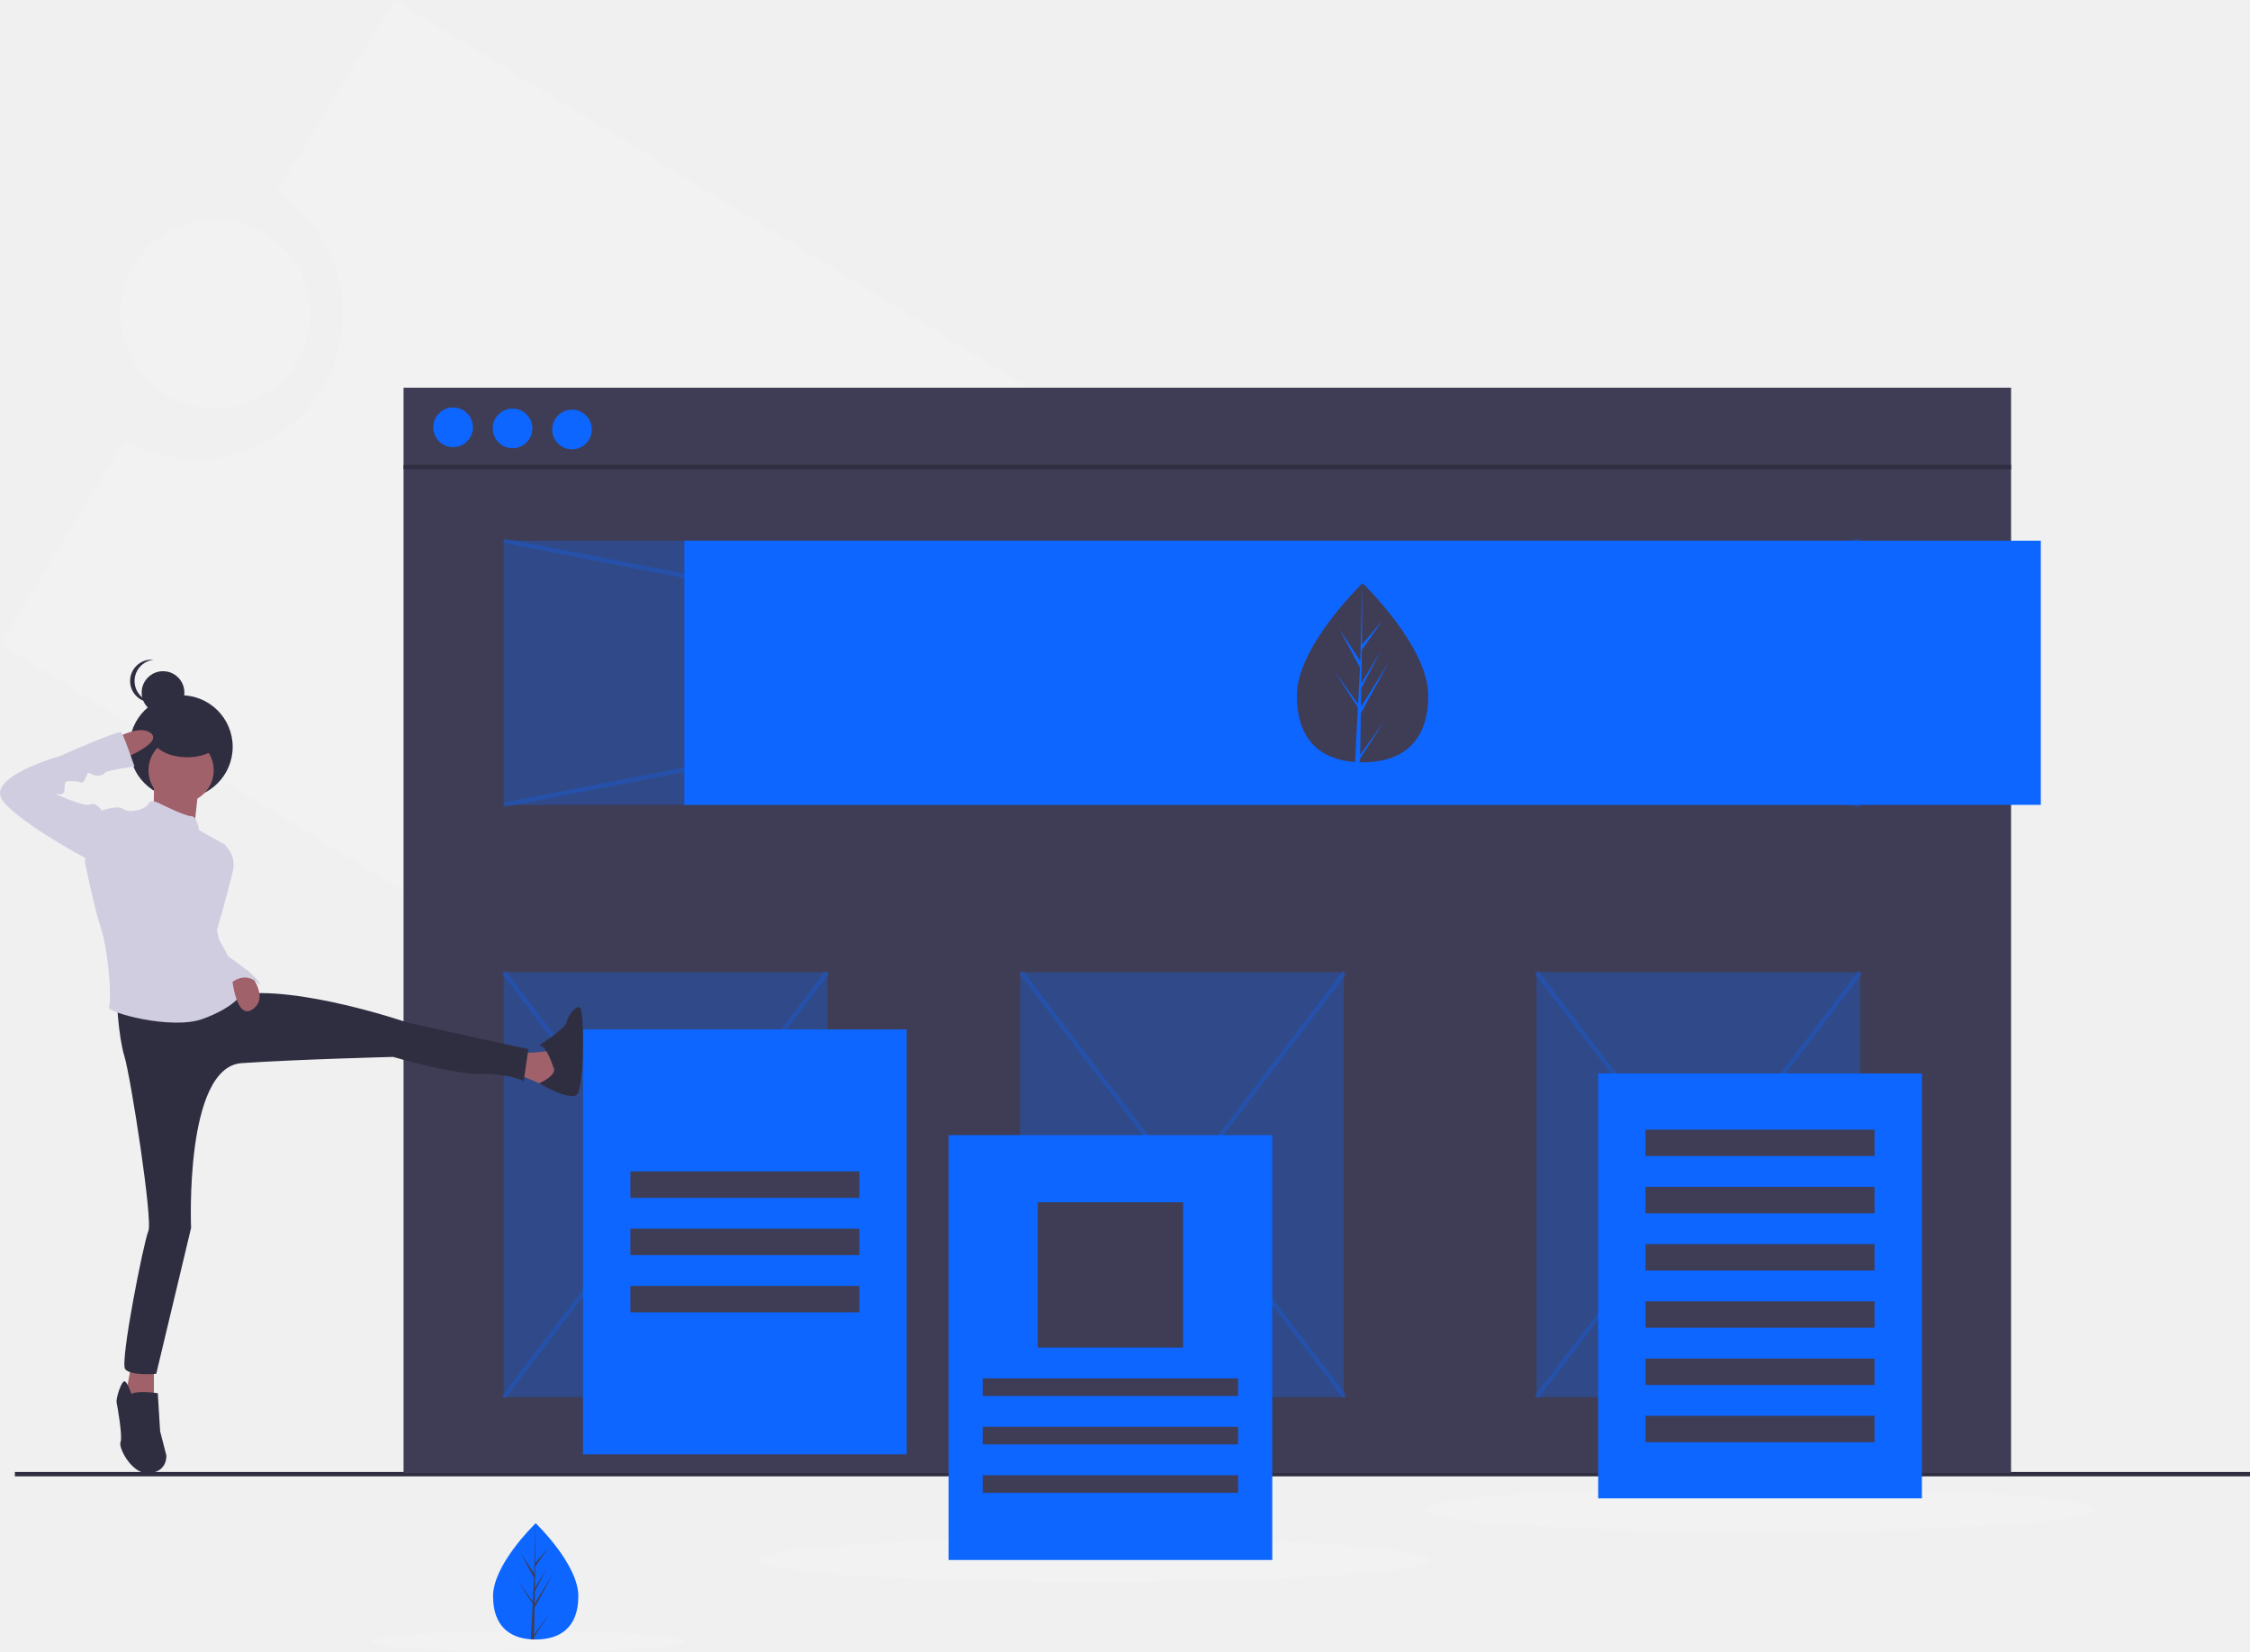
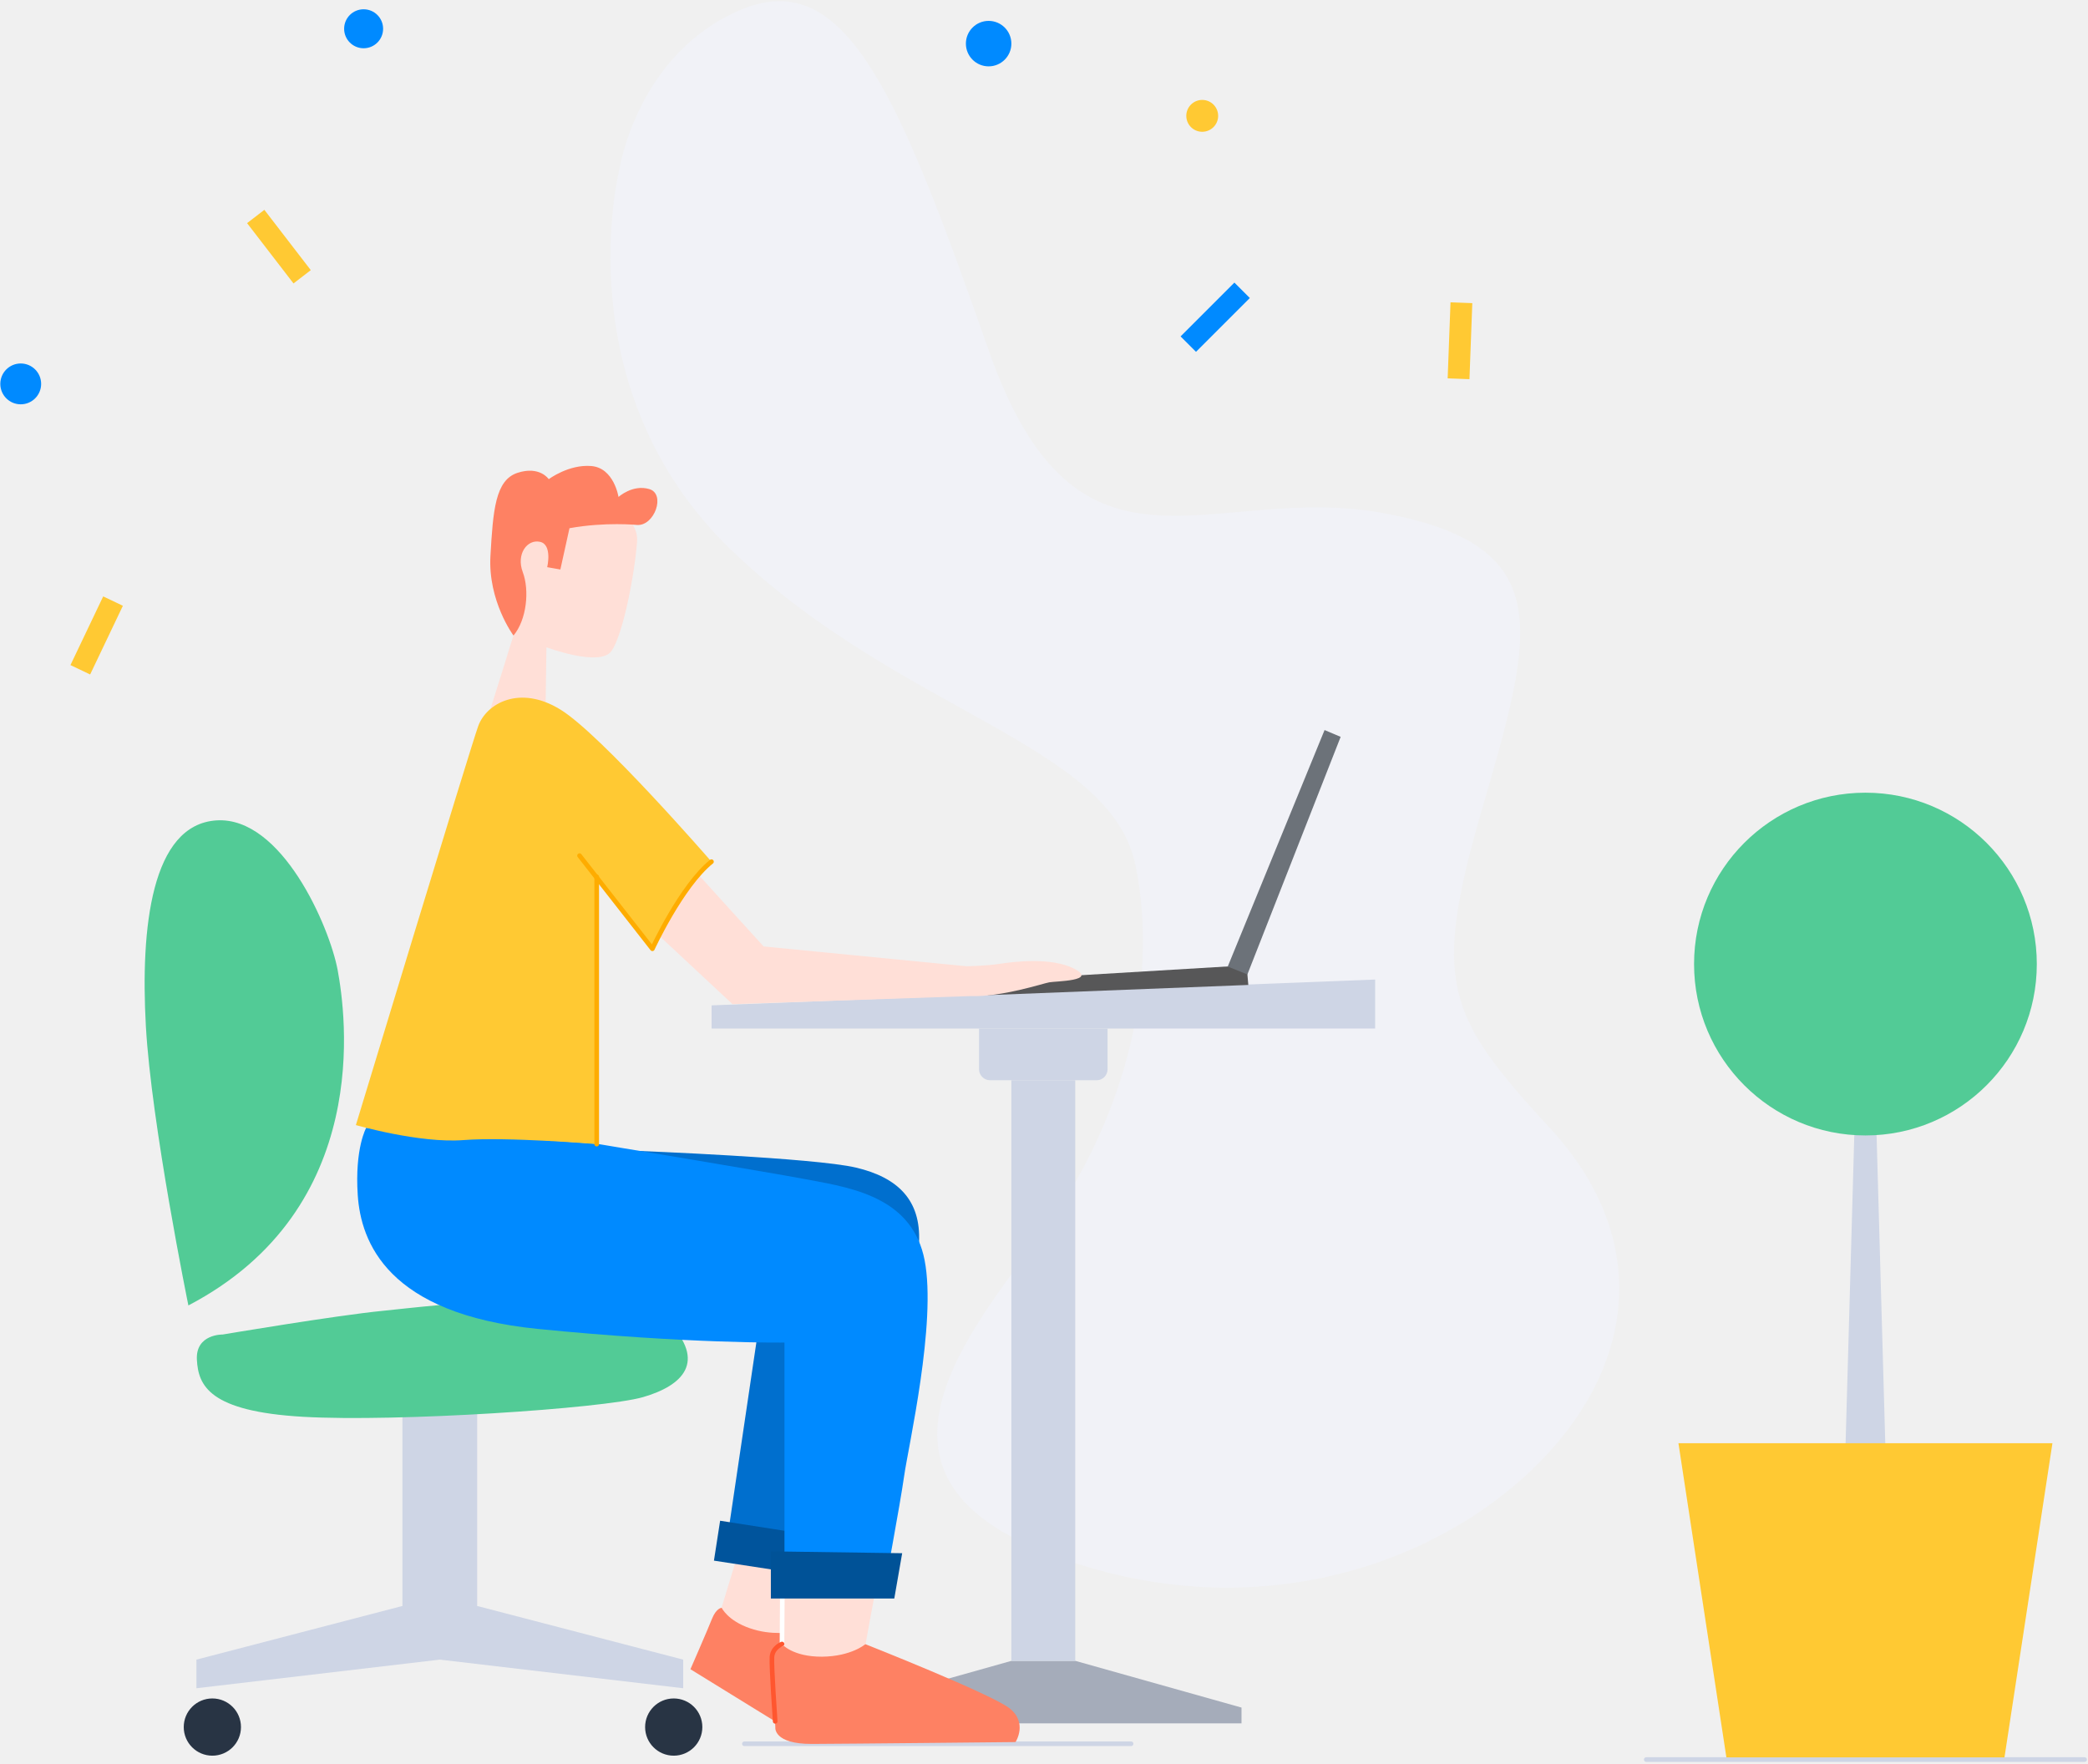
- <svg xmlns="http://www.w3.org/2000/svg" id="a761666e-317c-445e-96b4-8ff633270475" data-name="Layer 1" width="1021.759" height="750.264" viewBox="0 0 1021.759 750.264">
-   <path d="M268.227,74.868l-53.388,87.261a65.991,65.991,0,0,1-68.854,112.541L89.219,367.451,636.854,702.504,815.862,409.921Z" transform="translate(-89.12036 -74.86778)" fill="#f2f2f2" />
-   <circle cx="97.759" cy="142.593" r="43" fill="#f2f2f2" />
-   <ellipse cx="496.759" cy="708.593" rx="152" ry="10" fill="#f2f2f2" />
-   <ellipse cx="239.759" cy="745.593" rx="71" ry="4.671" fill="#f2f2f2" />
-   <ellipse cx="798.759" cy="685.593" rx="152" ry="10" fill="#f2f2f2" />
-   <line x1="6.759" y1="669.593" x2="1021.759" y2="669.593" fill="none" stroke="#2f2e41" stroke-miterlimit="10" stroke-width="2" />
-   <rect x="183.259" y="176.093" width="730" height="493" fill="#3f3d56" />
-   <line x1="183.259" y1="212.152" x2="913.259" y2="212.152" fill="none" stroke="#2f2e41" stroke-miterlimit="10" stroke-width="2" />
-   <circle cx="205.759" cy="194.093" r="9" fill="#0c66ff" />
-   <circle cx="232.759" cy="194.593" r="9" fill="#0c66ff" />
-   <circle cx="259.759" cy="195.093" r="9" fill="#0c66ff" />
-   <rect x="228.759" y="245.593" width="616" height="120" fill="#0c66ff" opacity="0.3" />
-   <line x1="228.759" y1="365.593" x2="844.759" y2="245.593" fill="none" stroke="#0c66ff" stroke-miterlimit="10" stroke-width="2" opacity="0.3" />
-   <line x1="844.759" y1="365.593" x2="228.759" y2="245.593" fill="none" stroke="#0c66ff" stroke-miterlimit="10" stroke-width="2" opacity="0.3" />
-   <rect x="228.759" y="441.593" width="147" height="193" fill="#0c66ff" opacity="0.3" />
-   <rect x="697.759" y="441.593" width="147" height="193" fill="#0c66ff" opacity="0.3" />
-   <rect x="463.259" y="441.593" width="147" height="193" fill="#0c66ff" opacity="0.3" />
-   <line x1="228.759" y1="441.593" x2="375.759" y2="634.593" fill="none" stroke="#0c66ff" stroke-miterlimit="10" stroke-width="2" opacity="0.3" />
-   <line x1="375.759" y1="441.593" x2="228.759" y2="634.593" fill="none" stroke="#0c66ff" stroke-miterlimit="10" stroke-width="2" opacity="0.3" />
-   <line x1="463.759" y1="441.593" x2="610.759" y2="634.593" fill="none" stroke="#0c66ff" stroke-miterlimit="10" stroke-width="2" opacity="0.3" />
-   <line x1="610.759" y1="441.593" x2="463.759" y2="634.593" fill="none" stroke="#0c66ff" stroke-miterlimit="10" stroke-width="2" opacity="0.3" />
-   <line x1="697.759" y1="441.593" x2="844.759" y2="634.593" fill="none" stroke="#0c66ff" stroke-miterlimit="10" stroke-width="2" opacity="0.3" />
-   <line x1="844.759" y1="441.593" x2="697.759" y2="634.593" fill="none" stroke="#0c66ff" stroke-miterlimit="10" stroke-width="2" opacity="0.3" />
-   <rect x="310.759" y="245.593" width="616" height="120" fill="#0c66ff" />
-   <rect x="725.759" y="487.593" width="147" height="193" fill="#0c66ff" />
-   <rect x="747.259" y="513.093" width="104" height="12" fill="#3f3d56" />
-   <rect x="747.259" y="539.093" width="104" height="12" fill="#3f3d56" />
-   <rect x="747.259" y="565.093" width="104" height="12" fill="#3f3d56" />
-   <rect x="747.259" y="591.093" width="104" height="12" fill="#3f3d56" />
-   <rect x="747.259" y="617.093" width="104" height="12" fill="#3f3d56" />
-   <rect x="747.259" y="643.093" width="104" height="12" fill="#3f3d56" />
-   <rect x="264.759" y="467.593" width="147" height="193" fill="#0c66ff" />
-   <rect x="286.259" y="532.093" width="104" height="12" fill="#3f3d56" />
-   <rect x="286.259" y="558.093" width="104" height="12" fill="#3f3d56" />
-   <rect x="286.259" y="584.093" width="104" height="12" fill="#3f3d56" />
-   <path d="M737.714,390.83c0,22.469-13.356,30.314-29.834,30.314q-.573,0-1.143-.013c-.763-.016-1.52-.053-2.267-.104-14.871-1.052-26.424-9.301-26.424-30.197,0-21.625,27.634-48.912,29.71-50.932l.004-.004c.08-.078.12-.116.12-.116S737.714,368.362,737.714,390.83Z" transform="translate(-89.12036 -74.86778)" fill="#3f3d56" />
-   <path d="M706.793,417.707l10.912-15.247L706.765,419.381l-.029,1.75c-.763-.016-1.52-.053-2.267-.104l1.176-22.479-.009-.175.02-.033.111-2.123-10.966-16.963L705.802,394.626l.025.451.889-16.985-9.388-17.528,9.503,14.547.925-35.212.004-.12v.116l-.154,27.767,9.347-11.008L707.567,370.054l-.247,15.207,8.727-14.594-8.763,16.832-.138,8.454,12.669-20.313L707.098,398.903Z" transform="translate(-89.12036 -74.86778)" fill="#0c66ff" />
-   <circle cx="82.231" cy="339.239" r="23.433" fill="#2f2e41" />
-   <path d="M159.014,429.707s.353,14.464-1.058,14.817,19.403,5.997,19.403,5.997l2.117-19.756Z" transform="translate(-89.12036 -74.86778)" fill="#a0616a" />
-   <path d="M323.413,553.183s15.523,0,15.875-1.764,3.528,14.464,3.528,14.464L336.466,568s-11.995-5.292-13.053-5.292S323.413,553.183,323.413,553.183Z" transform="translate(-89.12036 -74.86778)" fill="#a0616a" />
-   <path d="M340.347,559.533s-2.822-9.525-6.35-9.878c0,0,11.995-7.761,12.348-10.231s4.586-8.82,6.35-6.703,1.764,35.632-1.411,39.159S333.997,566.922,333.997,566.922,342.817,563.061,340.347,559.533Z" transform="translate(-89.12036 -74.86778)" fill="#2f2e41" />
-   <polygon points="59.663 619.783 56.841 634.953 69.894 637.07 69.894 619.783 59.663 619.783" fill="#a0616a" />
-   <path d="M148.783,708.057s-2.117-6.703-3.528-5.645-3.528,7.761-3.175,9.525,2.822,15.523,1.764,17.992,5.292,15.17,13.406,14.112,7.409-8.114,7.409-8.114l-2.822-10.936L160.778,707.704S151.605,706.293,148.783,708.057Z" transform="translate(-89.12036 -74.86778)" fill="#2f2e41" />
-   <circle cx="74.034" cy="314.576" r="9.696" fill="#2f2e41" />
-   <path d="M150.226,384.192a9.697,9.697,0,0,1,8.686-9.644,9.802,9.802,0,0,0-1.01-.052,9.696,9.696,0,0,0,0,19.393,9.805,9.805,0,0,0,1.01-.052A9.697,9.697,0,0,1,150.226,384.192Z" transform="translate(-89.12036 -74.86778)" fill="#2f2e41" />
-   <circle cx="82.241" cy="349.9" r="14.817" fill="#a0616a" />
-   <path d="M142.08,527.782s.706,17.639,3.528,26.812,12.997,74.497,10.881,79.436-12.997,59.563-10.528,62.738,14.112,2.117,14.112,2.117l15.82-66.266s-3.119-73.086,22.987-74.849,68.794-2.822,68.794-2.822,27.517,8.114,39.865,7.761,19.403,3.175,19.403,3.175l2.117-14.464-54.682-11.995s-50.096-17.287-77.613-12.7S142.08,527.782,142.08,527.782Z" transform="translate(-89.12036 -74.86778)" fill="#2f2e41" />
-   <path d="M161.836,439.938s-4.233-2.47-5.292,0-8.467,4.586-11.289,2.47-9.878.706-9.878.706l-7.761,22.931s3.881,19.756,7.409,30.693,4.939,33.515,3.528,35.632,28.223,10.584,42.687,5.292S198.879,526.371,198.879,526.371s-15.875-22.578-10.584-33.162,1.058-22.578,1.058-22.578l2.117-11.995-11.995-6.703s-.706-6.35-3.528-6.35S161.836,439.938,161.836,439.938Z" transform="translate(-89.12036 -74.86778)" fill="#d0cde1" />
-   <path d="M186.179,458.988h5.292a11.843,11.843,0,0,1,3.528,10.936c-1.411,6.703-7.775,28.925-7.775,28.925l-5.278-13.755Z" transform="translate(-89.12036 -74.86778)" fill="#d0cde1" />
-   <path d="M201.375,515.644s10.558,11.432,2.796,17.43-9.674-13.759-9.674-13.759Z" transform="translate(-89.12036 -74.86778)" fill="#a0616a" />
-   <path d="M186.179,491.798l2.47,9.878,4.233,7.761s14.464,9.525,14.464,13.053c0,0-6.35-8.114-14.464,0l-7.232-17.463Z" transform="translate(-89.12036 -74.86778)" fill="#d0cde1" />
-   <ellipse cx="84.957" cy="334.271" rx="16.16" ry="9.696" fill="#2f2e41" />
-   <path d="M142.08,409.951s11.289-6.35,15.875-1.764-13.759,11.642-13.759,11.642Z" transform="translate(-89.12036 -74.86778)" fill="#a0616a" />
-   <path d="M137.847,444.877l-2.47-1.764s-2.822-4.233-5.292-2.822-16.934-5.292-16.934-5.292,5.292,2.47,5.292-1.764.706-3.528,4.233-3.528,3.528,1.764,4.939-.706.706-3.881,3.175-2.47,5.292.353,5.997-.706,13.406-2.822,13.406-2.822-4.939-14.464-5.997-15.523-28.223,10.936-28.223,10.936-34.22,9.525-25.401,20.462S131.144,466.397,131.144,466.397Z" transform="translate(-89.12036 -74.86778)" fill="#d0cde1" />
-   <rect x="430.759" y="515.593" width="147" height="193" fill="#0c66ff" />
-   <rect x="471.259" y="546.093" width="66" height="66" fill="#3f3d56" />
-   <rect x="446.259" y="626.093" width="116" height="8" fill="#3f3d56" />
-   <rect x="446.259" y="648.093" width="116" height="8" fill="#3f3d56" />
-   <rect x="446.259" y="670.093" width="116" height="8" fill="#3f3d56" />
-   <path d="M351.753,799.894c0,14.581-8.668,19.672-19.361,19.672q-.372,0-.742-.008c-.495-.011-.986-.034-1.471-.067-9.65-.683-17.148-6.036-17.148-19.596,0-14.034,17.933-31.741,19.28-33.052l.002-.002c.052-.051.078-.075.078-.075S351.753,785.314,351.753,799.894Z" transform="translate(-89.12036 -74.86778)" fill="#0c66ff" />
-   <path d="M331.687,817.336l7.081-9.894-7.099,10.981-.019,1.136c-.495-.011-.986-.034-1.471-.067l.763-14.588-.006-.113.013-.021.072-1.378-7.116-11.008,7.139,9.975.017.293.577-11.022-6.093-11.375,6.167,9.44.6-22.851.002-.078v.075l-.1,18.019,6.065-7.144-6.09,8.696-.16,9.868,5.663-9.471-5.687,10.923-.09,5.486,8.222-13.182L331.885,805.133Z" transform="translate(-89.12036 -74.86778)" fill="#3f3d56" />
+ <svg xmlns="http://www.w3.org/2000/svg" width="1350px" height="1140px" viewBox="0 0 1350 1140" version="1.1">
+   <g id="Page-1" stroke="none" stroke-width="1" fill="none" fill-rule="evenodd">
+     <g id="development-(1)">
+       <line x1="1064.4" y1="1137.6" x2="1347.8" y2="1137.6" id="Path" stroke="#CED5E5" stroke-width="3" stroke-linecap="round" stroke-linejoin="round" />
+       <line x1="481.3" y1="1127.4" x2="731.3" y2="1127.4" id="Path" stroke="#CED5E5" stroke-width="3" stroke-linecap="round" stroke-linejoin="round" />
+       <polygon id="Path" fill="#CED5E5" fill-rule="nonzero" points="308.5 1038.3 308.5 1038.3 308.5 912.6 260.2 912.6 260.2 1038.3 127 1073 127 1091.5 284.4 1073 441.7 1091.5 441.7 1073" />
+       <path d="M477.6,1003 L464.4,1046.4 C464.4,1046.4 469.9,1069.8 490.8,1069.6 C511.7,1069.4 508.4,1061.9 508.4,1061.9 L529.7,1009.1 L477.6,1003 Z" id="Path" fill="#FFDFD7" fill-rule="nonzero" />
+       <path d="M466.6,1039.5 C466.6,1039.5 463.1,1039.6 460.3,1046.7 C457.5,1053.8 446.4,1079.2 446.4,1079.2 L511.6,1119.4 L579.7,1125.6 C579.7,1125.6 591.3,1119.5 583.1,1106.9 C574.9,1094.4 533.9,1081.5 533.9,1081.5 L512.4,1055.1 C512.4,1055.1 499,1057.7 484.8,1052.7 C470.5,1047.8 466.6,1039.5 466.6,1039.5 Z" id="Path" fill="#FE8163" fill-rule="nonzero" />
+       <path d="M400.7,108.4 C400.7,108.4 363.8,251 473.2,356 C582.6,461 718,480.5 734.2,559.6 C750.4,638.7 724.2,728.7 674.6,796 C624.9,863.3 548.9,952.9 674.6,1003.1 C800.3,1053.3 920.3,1016.3 988.9,951.7 C1057.5,887.1 1069.4,802.2 1002.1,729.3 C934.8,656.3 925.6,635.2 958.6,521.8 C991.6,408.4 1007.4,353 895.3,331.9 C783.2,310.8 697,391.2 639.2,226.4 C581.4,61.6 547.1,-21.7 479.8,6 C412.6,33.7 400.7,108.4 400.7,108.4 Z" id="Path" fill="#F1F2F7" fill-rule="nonzero" />
+       <polygon id="Path" fill="#CED5E5" fill-rule="nonzero" points="1219.1 939.3 1193.1 939.3 1199.3 719.5 1212.9 719.5" />
+       <polygon id="Path" fill="#A5ACBA" fill-rule="nonzero" points="695.3 1073.8 674.6 1073.8 653.9 1073.8 546.5 1104 546.5 1114.2 674.6 1114.2 802.7 1114.2 802.7 1104" />
+       <path d="M317.1,458.4 C317.1,458.4 332.6,409.1 332.8,408.2 C333.1,407.3 315.5,365.1 326.4,342 C337.2,318.8 361.6,321.2 371.2,321.5 C380.9,321.8 413.4,329.7 411.9,350.2 C410.4,370.7 402.8,410.9 395.2,421.1 C387.6,431.3 353.3,418.5 353.3,418.5 L352.8,454 L317.1,458.4 Z" id="Path" fill="#FFDFD7" fill-rule="nonzero" />
+       <path d="M505.9,1023.1 L505.6,1063 C505.6,1063 518.6,1083.8 527.6,1084 C536.5,1084.1 555.1,1088.2 559.3,1064.9 C563.4,1041.6 566.8,1024.6 566.8,1024.6 L505.9,1023.1 Z" id="Path" fill="#FFDFD7" fill-rule="nonzero" />
+       <path d="M121.8,844 C121.8,844 97.8,726.5 94.3,663.2 C90.8,599.9 97.8,533.1 140,530.4 C182.2,527.8 213,599 218.3,627.1 C223.5,655.3 241.7,781.3 121.8,844 Z" id="Path" fill="#52CB96" fill-rule="nonzero" />
+       <path d="M144,862.8 C144,862.8 126.4,862.4 127.3,879.1 C128.2,895.8 135.2,912.5 195.9,916 C256.6,919.5 389.8,910.7 415.7,903.3 C441.6,895.8 457,880.4 432,854.5 C406.9,828.6 277.7,844.4 247.4,847.5 C216.9,850.5 144,862.8 144,862.8 Z" id="Path" fill="#52CB96" fill-rule="nonzero" />
+       <circle id="Oval" fill="#283444" fill-rule="nonzero" cx="435.6" cy="1116.6" r="18.5" />
+       <circle id="Oval" fill="#283444" fill-rule="nonzero" cx="137.3" cy="1116.6" r="18.5" />
+       <path d="M709.1,698.4 L640.1,698.4 C636.2,698.4 633,695.2 633,691.3 L633,665 L716.1,665 L716.1,691.3 C716.1,695.2 713,698.4 709.1,698.4 Z" id="Path" fill="#CED5E5" fill-rule="nonzero" />
+       <rect id="Rectangle" fill="#CED5E5" fill-rule="nonzero" x="653.9" y="698.4" width="41.3" height="375.4" />
+       <polygon id="Path" fill="#CED5E5" fill-rule="nonzero" points="889.1 665 460.1 665 460.1 650 889.1 633.3" />
+       <path d="M412.2,744.1 C412.2,744.1 526.5,748.5 553.5,754.9 C580.5,761.3 595.5,775.9 594.2,803.2 C592.9,830.5 514.9,1012.2 514.9,1012.2 L468.6,1005.8 L489.7,863.4 L412.2,744.1 Z" id="Path" fill="#006FCE" fill-rule="nonzero" />
+       <polygon id="Path" fill="#00549C" fill-rule="nonzero" points="465.6 983.2 516.2 991.1 511.8 1016.7 461.6 1009" />
+       <path d="M505.6,1063 C505.6,1063 498.4,1065.8 499,1073.8 C499.6,1081.8 501.3,1116.9 501.3,1116.9 C501.3,1116.9 500,1127.6 525,1127.5 C550.1,1127.4 656.6,1126.3 656.6,1126.3 C656.6,1126.3 664.8,1113.7 652.5,1104.3 C640.2,1094.9 559.5,1063 559.5,1063 C559.5,1063 550.5,1070.9 531.5,1071.1 C512.5,1071.2 505.6,1063 505.6,1063 Z" id="Path" fill="#FE8163" fill-rule="nonzero" />
+       <path d="M332,410.9 C332,410.9 315.4,388.6 317.1,359.3 C318.8,330 320.2,310.4 334.6,305.7 C349,301 354.8,309.8 354.8,309.8 C354.8,309.8 367.7,300.1 382.3,301.3 C397,302.5 399.9,321.3 399.9,321.3 C399.9,321.3 409,313 419.8,316.2 C430.6,319.4 423.1,340.2 411.9,339.4 C411.9,339.4 391.6,337.3 368.2,341.5 L362.3,368.2 L353.8,366.7 C353.8,366.7 357.3,352 349.1,350.3 C340.9,348.5 333.6,358.2 338,369.9 C342.4,381.6 340.6,400.6 332,410.9 Z" id="Path" fill="#FE8163" fill-rule="nonzero" />
+       <polygon id="Path" fill="#575758" fill-rule="nonzero" points="638.6 643.4 638.6 634.1 806 624.1 807.1 636.8" />
+       <polygon id="Path" fill="#6C7279" fill-rule="nonzero" points="793.8 624.9 856.4 472 866.8 476.4 806.5 630" />
+       <rect id="Rectangle" fill="#008AFF" fill-rule="nonzero" transform="translate(785.6898, 205.0799) rotate(45) translate(-785.6898, -205.0799) " x="778.64" y="180.48" width="14.1" height="49.2" />
+       <rect id="Rectangle" fill="#FFC933" fill-rule="nonzero" transform="translate(180.344, 159.4587) rotate(-37.58955) translate(-180.344, -159.4587) " x="173.294" y="134.859" width="14.1" height="49.2" />
+       <rect id="Rectangle" fill="#FFC933" fill-rule="nonzero" transform="translate(62.50258, 410.8271) rotate(25.48625) translate(-62.50258, -410.8271) " x="55.452" y="386.227" width="14.1" height="49.201" />
+       <rect id="Rectangle" fill="#FFC933" fill-rule="nonzero" transform="translate(943.9563, 220.3025) rotate(2.148641) translate(-943.9563, -220.3025) " x="936.906" y="195.702" width="14.1" height="49.2" />
+       <circle id="Oval" fill="#008AFF" fill-rule="nonzero" cx="13.4" cy="248.2" r="13.2" />
+       <circle id="Oval" fill="#FFC933" fill-rule="nonzero" cx="777.3" cy="74.9" r="10.3" />
+       <circle id="Oval" fill="#008AFF" fill-rule="nonzero" cx="639.2" cy="28.2" r="14.7" />
+       <polygon id="Path" fill="#FFC933" fill-rule="nonzero" points="1296 1136.2 1116.2 1136.2 1085.2 933.1 1327 933.1" />
+       <circle id="Oval" fill="#52CB96" fill-rule="nonzero" cx="1206.1" cy="623.3" r="110.8" />
+       <circle id="Oval" fill="#008AFF" fill-rule="nonzero" cx="235.1" cy="18.6" r="12.6" />
+       <path d="M236.8,729.1 C236.8,729.1 229.3,742.3 231.3,772.6 C233.3,802.9 250.4,849.5 347.8,859.2 C445.2,868.9 507.2,868 507.2,868 L507.2,1029.3 L571.4,1029.3 C571.4,1029.3 582,972.6 584.6,954.1 C587.2,935.6 605.7,855.2 597.8,814.7 C593.999,795.264 583.071,783.744 569.623,776.431 C555.118,768.543 537.682,765.55 523.1,762.8 C495,757.5 385.9,739.5 385.9,739.5 L236.8,729.1 Z" id="Path" fill="#008AFF" fill-rule="nonzero" />
+       <line x1="505.8" y1="1033.5" x2="505.6" y2="1063" id="Path" stroke="#FFFFFF" stroke-width="3" stroke-linecap="round" stroke-linejoin="round" />
+       <polygon id="Path" fill="#005297" fill-rule="nonzero" points="578.2 1033.5 498.4 1033.5 498.4 1003 583.3 1004.2" />
+       <path d="M501.2,1112.9 C501.2,1112.9 498.7,1077.5 499.1,1071.3 C499.6,1065.1 505.6,1062.9 505.6,1062.9" id="Path" stroke="#FF562F" stroke-width="3" stroke-linecap="round" stroke-linejoin="round" />
+       <path d="M694.7,626.4 C679.6,618.5 654.4,621.9 646,623.2 C637.6,624.5 624.8,624.7 624.8,624.7 L493.7,611.9 L440.4,553.2 C398.2,562.9 415.9,595.4 415.9,595.4 L473.6,649.2 L627.1,644 C647.9,644.7 674.3,635.8 678.4,635.1 C682.6,634.3 709.8,634.3 694.7,626.4 Z" id="Path" fill="#FFDFD7" fill-rule="nonzero" />
+       <path d="M230.1,727.4 C230.1,727.4 271.4,739.3 299.6,737.1 C327.7,734.9 385.8,739.7 385.8,739.7 L385.8,566.9 L421.8,613.4 C421.8,613.4 441.1,572.1 460,557.1 C460,557.1 388.8,475 362.4,458.8 C336,442.5 314.5,454.8 309.2,469.4 C304,483.8 230.1,727.4 230.1,727.4 Z" id="Path" fill="#FFC933" fill-rule="nonzero" />
+       <path d="M374.7,553.2 L421.8,613.4 C421.8,613.4 440.6,572.7 460,557.1" id="Path" stroke="#FEAC00" stroke-width="3" stroke-linecap="round" stroke-linejoin="round" />
+       <line x1="385.8" y1="566.9" x2="385.8" y2="739.7" id="Path" stroke="#FEAC00" stroke-width="3" stroke-linecap="round" stroke-linejoin="round" />
+     </g>
+   </g>
</svg>
